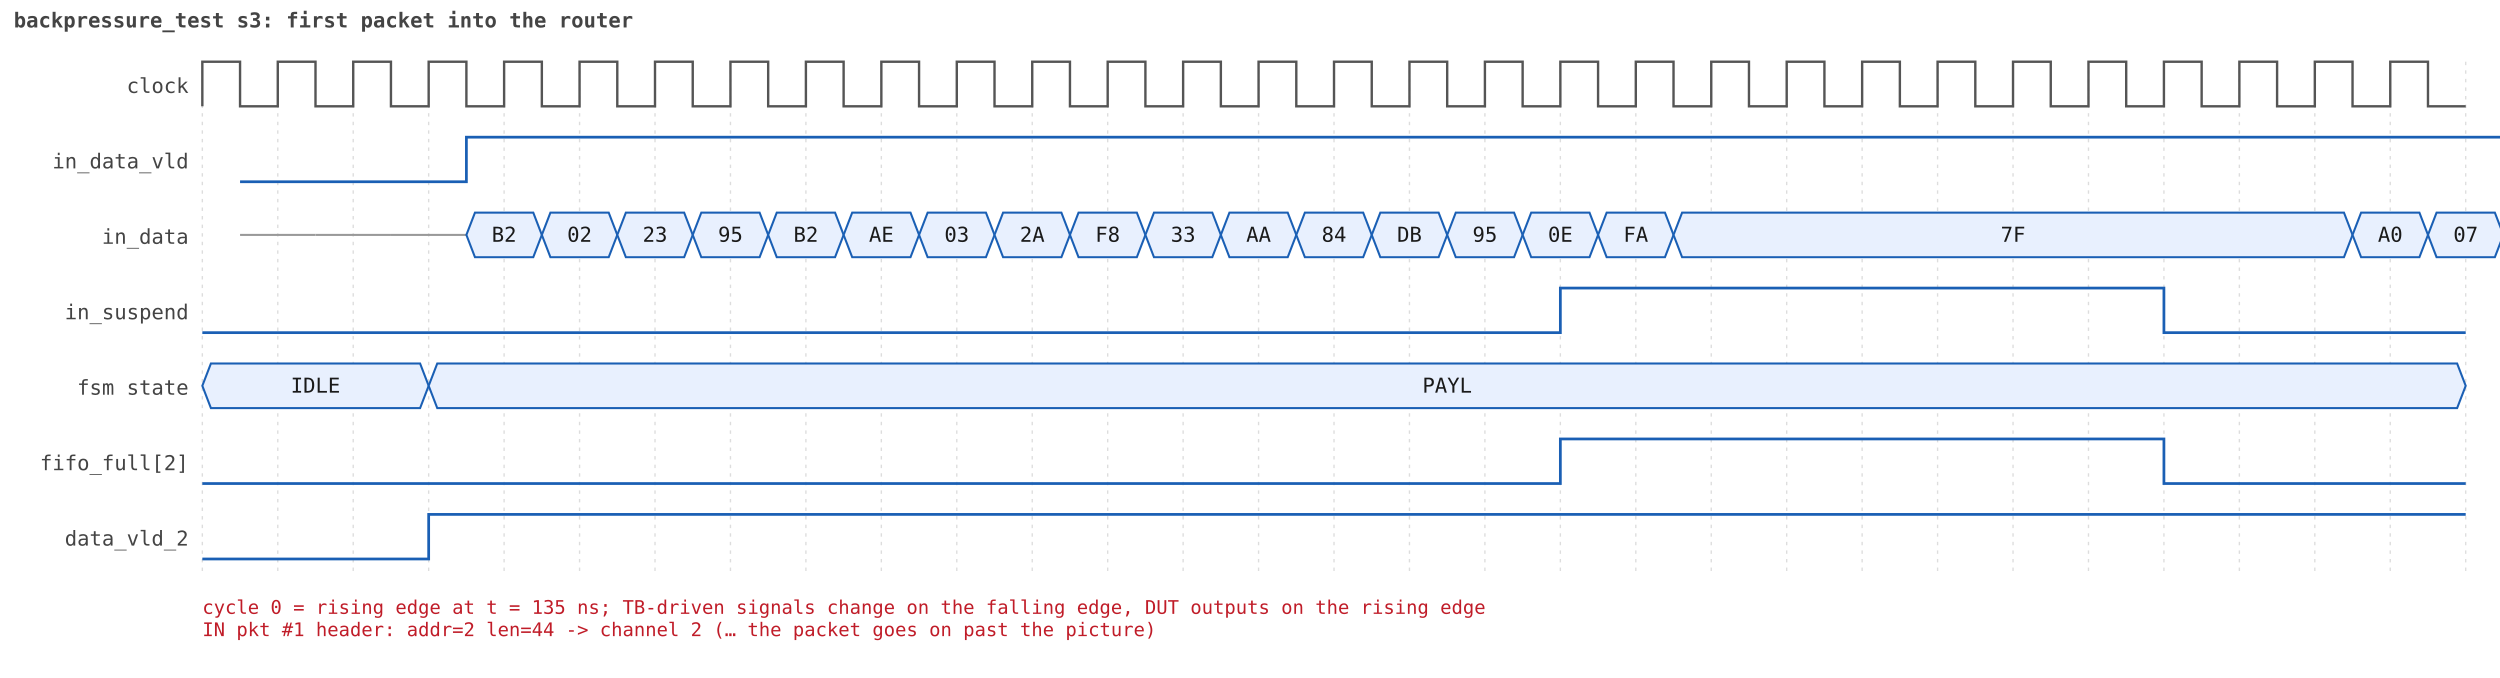
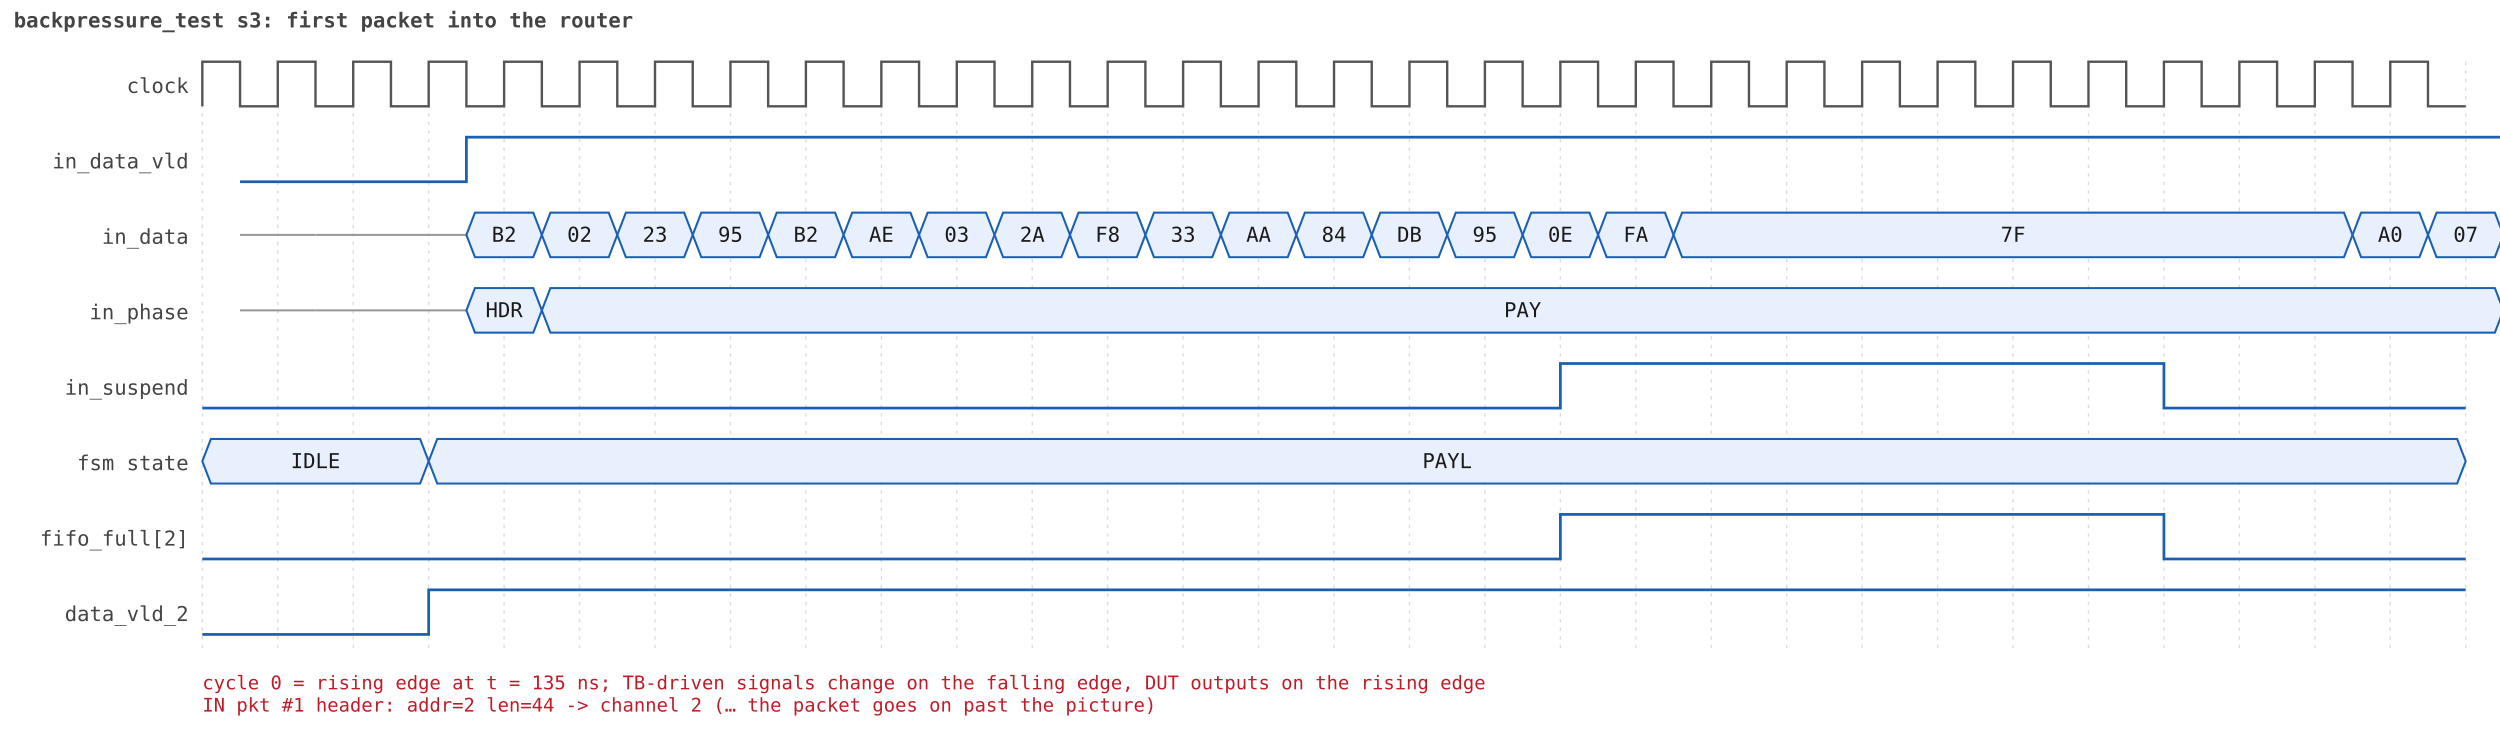
- <svg xmlns="http://www.w3.org/2000/svg" width="1458" height="395" viewBox="0 0 1458 395" font-family="monospace" font-size="12">
+ <svg xmlns="http://www.w3.org/2000/svg" width="1458" height="439" viewBox="0 0 1458 439" font-family="monospace" font-size="12">
  <style>.lbl{fill:#444}.sig{fill:none;stroke:#1a5fb4;stroke-width:1.6}.clk{fill:none;stroke:#555;stroke-width:1.4}.bus{fill:#e8f0fe;stroke:#1a5fb4;stroke-width:1.2}.idle{stroke:#999;stroke-width:1.2;stroke-dasharray:0}.z{stroke:#999;stroke-dasharray:3 3}.txt{fill:#1a1a1a;text-anchor:middle}.grid{stroke:#ddd;stroke-width:0.8;stroke-dasharray:2 3}.note{fill:#c01c28;font-size:11px}@media (prefers-color-scheme: dark){.lbl{fill:#ccc}.clk{stroke:#aaa}.txt{fill:#eee}.bus{fill:#1e2a44}.grid{stroke:#444}}</style>
  <text class="lbl" x="8" y="16" font-weight="bold">backpressure_test s3: first packet into the router</text>
-   <line class="grid" x1="118" y1="36" x2="118" y2="334" />
-   <line class="grid" x1="162" y1="36" x2="162" y2="334" />
-   <line class="grid" x1="206" y1="36" x2="206" y2="334" />
-   <line class="grid" x1="250" y1="36" x2="250" y2="334" />
-   <line class="grid" x1="294" y1="36" x2="294" y2="334" />
-   <line class="grid" x1="338" y1="36" x2="338" y2="334" />
-   <line class="grid" x1="382" y1="36" x2="382" y2="334" />
-   <line class="grid" x1="426" y1="36" x2="426" y2="334" />
-   <line class="grid" x1="470" y1="36" x2="470" y2="334" />
-   <line class="grid" x1="514" y1="36" x2="514" y2="334" />
-   <line class="grid" x1="558" y1="36" x2="558" y2="334" />
-   <line class="grid" x1="602" y1="36" x2="602" y2="334" />
-   <line class="grid" x1="646" y1="36" x2="646" y2="334" />
-   <line class="grid" x1="690" y1="36" x2="690" y2="334" />
-   <line class="grid" x1="734" y1="36" x2="734" y2="334" />
-   <line class="grid" x1="778" y1="36" x2="778" y2="334" />
-   <line class="grid" x1="822" y1="36" x2="822" y2="334" />
-   <line class="grid" x1="866" y1="36" x2="866" y2="334" />
-   <line class="grid" x1="910" y1="36" x2="910" y2="334" />
-   <line class="grid" x1="954" y1="36" x2="954" y2="334" />
-   <line class="grid" x1="998" y1="36" x2="998" y2="334" />
-   <line class="grid" x1="1042" y1="36" x2="1042" y2="334" />
-   <line class="grid" x1="1086" y1="36" x2="1086" y2="334" />
-   <line class="grid" x1="1130" y1="36" x2="1130" y2="334" />
-   <line class="grid" x1="1174" y1="36" x2="1174" y2="334" />
-   <line class="grid" x1="1218" y1="36" x2="1218" y2="334" />
-   <line class="grid" x1="1262" y1="36" x2="1262" y2="334" />
-   <line class="grid" x1="1306" y1="36" x2="1306" y2="334" />
-   <line class="grid" x1="1350" y1="36" x2="1350" y2="334" />
-   <line class="grid" x1="1394" y1="36" x2="1394" y2="334" />
-   <line class="grid" x1="1438" y1="36" x2="1438" y2="334" />
+   <line class="grid" x1="118" y1="36" x2="118" y2="378" />
+   <line class="grid" x1="162" y1="36" x2="162" y2="378" />
+   <line class="grid" x1="206" y1="36" x2="206" y2="378" />
+   <line class="grid" x1="250" y1="36" x2="250" y2="378" />
+   <line class="grid" x1="294" y1="36" x2="294" y2="378" />
+   <line class="grid" x1="338" y1="36" x2="338" y2="378" />
+   <line class="grid" x1="382" y1="36" x2="382" y2="378" />
+   <line class="grid" x1="426" y1="36" x2="426" y2="378" />
+   <line class="grid" x1="470" y1="36" x2="470" y2="378" />
+   <line class="grid" x1="514" y1="36" x2="514" y2="378" />
+   <line class="grid" x1="558" y1="36" x2="558" y2="378" />
+   <line class="grid" x1="602" y1="36" x2="602" y2="378" />
+   <line class="grid" x1="646" y1="36" x2="646" y2="378" />
+   <line class="grid" x1="690" y1="36" x2="690" y2="378" />
+   <line class="grid" x1="734" y1="36" x2="734" y2="378" />
+   <line class="grid" x1="778" y1="36" x2="778" y2="378" />
+   <line class="grid" x1="822" y1="36" x2="822" y2="378" />
+   <line class="grid" x1="866" y1="36" x2="866" y2="378" />
+   <line class="grid" x1="910" y1="36" x2="910" y2="378" />
+   <line class="grid" x1="954" y1="36" x2="954" y2="378" />
+   <line class="grid" x1="998" y1="36" x2="998" y2="378" />
+   <line class="grid" x1="1042" y1="36" x2="1042" y2="378" />
+   <line class="grid" x1="1086" y1="36" x2="1086" y2="378" />
+   <line class="grid" x1="1130" y1="36" x2="1130" y2="378" />
+   <line class="grid" x1="1174" y1="36" x2="1174" y2="378" />
+   <line class="grid" x1="1218" y1="36" x2="1218" y2="378" />
+   <line class="grid" x1="1262" y1="36" x2="1262" y2="378" />
+   <line class="grid" x1="1306" y1="36" x2="1306" y2="378" />
+   <line class="grid" x1="1350" y1="36" x2="1350" y2="378" />
+   <line class="grid" x1="1394" y1="36" x2="1394" y2="378" />
+   <line class="grid" x1="1438" y1="36" x2="1438" y2="378" />
  <text class="lbl" x="110" y="54.2" text-anchor="end">clock</text>
  <path class="clk" d="M118,62 L118,36 L140.0,36 L140.0,62 L162,62 L162,62 L162,36 L184.0,36 L184.0,62 L206,62 L206,62 L206,36 L228.0,36 L228.0,62 L250,62 L250,62 L250,36 L272.0,36 L272.0,62 L294,62 L294,62 L294,36 L316.0,36 L316.0,62 L338,62 L338,62 L338,36 L360.0,36 L360.0,62 L382,62 L382,62 L382,36 L404.0,36 L404.0,62 L426,62 L426,62 L426,36 L448.0,36 L448.0,62 L470,62 L470,62 L470,36 L492.0,36 L492.0,62 L514,62 L514,62 L514,36 L536.0,36 L536.0,62 L558,62 L558,62 L558,36 L580.0,36 L580.0,62 L602,62 L602,62 L602,36 L624.0,36 L624.0,62 L646,62 L646,62 L646,36 L668.0,36 L668.0,62 L690,62 L690,62 L690,36 L712.0,36 L712.0,62 L734,62 L734,62 L734,36 L756.0,36 L756.0,62 L778,62 L778,62 L778,36 L800.0,36 L800.0,62 L822,62 L822,62 L822,36 L844.0,36 L844.0,62 L866,62 L866,62 L866,36 L888.0,36 L888.0,62 L910,62 L910,62 L910,36 L932.0,36 L932.0,62 L954,62 L954,62 L954,36 L976.0,36 L976.0,62 L998,62 L998,62 L998,36 L1020.0,36 L1020.0,62 L1042,62 L1042,62 L1042,36 L1064.0,36 L1064.0,62 L1086,62 L1086,62 L1086,36 L1108.0,36 L1108.0,62 L1130,62 L1130,62 L1130,36 L1152.0,36 L1152.0,62 L1174,62 L1174,62 L1174,36 L1196.0,36 L1196.0,62 L1218,62 L1218,62 L1218,36 L1240.0,36 L1240.0,62 L1262,62 L1262,62 L1262,36 L1284.0,36 L1284.0,62 L1306,62 L1306,62 L1306,36 L1328.0,36 L1328.0,62 L1350,62 L1350,62 L1350,36 L1372.0,36 L1372.0,62 L1394,62 L1394,62 L1394,36 L1416.0,36 L1416.0,62 L1438,62" />
  <text class="lbl" x="110" y="98.2" text-anchor="end">in_data_vld</text>
  <path class="sig" d="M140.0,106 L184.0,106 L184.0,106 L228.0,106 L228.0,106 L272.0,106 L272.0,106 L272.0,80 L316.0,80 L316.0,80 L360.0,80 L360.0,80 L404.0,80 L404.0,80 L448.0,80 L448.0,80 L492.0,80 L492.0,80 L536.0,80 L536.0,80 L580.0,80 L580.0,80 L624.0,80 L624.0,80 L668.0,80 L668.0,80 L712.0,80 L712.0,80 L756.0,80 L756.0,80 L800.0,80 L800.0,80 L844.0,80 L844.0,80 L888.0,80 L888.0,80 L932.0,80 L932.0,80 L976.0,80 L976.0,80 L1020.0,80 L1020.0,80 L1064.0,80 L1064.0,80 L1108.0,80 L1108.0,80 L1152.0,80 L1152.0,80 L1196.0,80 L1196.0,80 L1240.0,80 L1240.0,80 L1284.0,80 L1284.0,80 L1328.0,80 L1328.0,80 L1372.0,80 L1372.0,80 L1416.0,80 L1416.0,80 L1460.0,80" />
  <text class="lbl" x="110" y="142.2" text-anchor="end">in_data</text>
  <line class="idle" x1="140.0" y1="137.0" x2="184.0" y2="137.0" />
  <line class="idle" x1="184.0" y1="137.0" x2="228.0" y2="137.0" />
  <line class="idle" x1="228.0" y1="137.0" x2="272.0" y2="137.0" />
  <path class="bus" d="M272.0,137.0 L277.0,124 L311.0,124 L316.0,137.0 L311.0,150 L277.0,150 Z" />
  <text class="txt" x="294.0" y="141.0">B2</text>
  <path class="bus" d="M316.0,137.0 L321.0,124 L355.0,124 L360.0,137.0 L355.0,150 L321.0,150 Z" />
  <text class="txt" x="338.0" y="141.0">02</text>
  <path class="bus" d="M360.0,137.0 L365.0,124 L399.0,124 L404.0,137.0 L399.0,150 L365.0,150 Z" />
  <text class="txt" x="382.0" y="141.0">23</text>
  <path class="bus" d="M404.0,137.0 L409.0,124 L443.0,124 L448.0,137.0 L443.0,150 L409.0,150 Z" />
  <text class="txt" x="426.0" y="141.0">95</text>
  <path class="bus" d="M448.0,137.0 L453.0,124 L487.0,124 L492.0,137.0 L487.0,150 L453.0,150 Z" />
  <text class="txt" x="470.0" y="141.0">B2</text>
  <path class="bus" d="M492.0,137.0 L497.0,124 L531.0,124 L536.0,137.0 L531.0,150 L497.0,150 Z" />
  <text class="txt" x="514.0" y="141.0">AE</text>
  <path class="bus" d="M536.0,137.0 L541.0,124 L575.0,124 L580.0,137.0 L575.0,150 L541.0,150 Z" />
  <text class="txt" x="558.0" y="141.0">03</text>
  <path class="bus" d="M580.0,137.0 L585.0,124 L619.0,124 L624.0,137.0 L619.0,150 L585.0,150 Z" />
  <text class="txt" x="602.0" y="141.0">2A</text>
  <path class="bus" d="M624.0,137.0 L629.0,124 L663.0,124 L668.0,137.0 L663.0,150 L629.0,150 Z" />
  <text class="txt" x="646.0" y="141.0">F8</text>
  <path class="bus" d="M668.0,137.0 L673.0,124 L707.0,124 L712.0,137.0 L707.0,150 L673.0,150 Z" />
  <text class="txt" x="690.0" y="141.0">33</text>
  <path class="bus" d="M712.0,137.0 L717.0,124 L751.0,124 L756.0,137.0 L751.0,150 L717.0,150 Z" />
  <text class="txt" x="734.0" y="141.0">AA</text>
  <path class="bus" d="M756.0,137.0 L761.0,124 L795.0,124 L800.0,137.0 L795.0,150 L761.0,150 Z" />
  <text class="txt" x="778.0" y="141.0">84</text>
  <path class="bus" d="M800.0,137.0 L805.0,124 L839.0,124 L844.0,137.0 L839.0,150 L805.0,150 Z" />
  <text class="txt" x="822.0" y="141.0">DB</text>
  <path class="bus" d="M844.0,137.0 L849.0,124 L883.0,124 L888.0,137.0 L883.0,150 L849.0,150 Z" />
  <text class="txt" x="866.0" y="141.0">95</text>
  <path class="bus" d="M888.0,137.0 L893.0,124 L927.0,124 L932.0,137.0 L927.0,150 L893.0,150 Z" />
  <text class="txt" x="910.0" y="141.0">0E</text>
  <path class="bus" d="M932.0,137.0 L937.0,124 L971.0,124 L976.0,137.0 L971.0,150 L937.0,150 Z" />
  <text class="txt" x="954.0" y="141.0">FA</text>
  <path class="bus" d="M976.0,137.0 L981.0,124 L1367.0,124 L1372.0,137.0 L1367.0,150 L981.0,150 Z" />
  <text class="txt" x="1174.0" y="141.0">7F</text>
  <path class="bus" d="M1372.0,137.0 L1377.0,124 L1411.0,124 L1416.0,137.0 L1411.0,150 L1377.0,150 Z" />
  <text class="txt" x="1394.0" y="141.0">A0</text>
  <path class="bus" d="M1416.0,137.0 L1421.0,124 L1455.0,124 L1460.0,137.0 L1455.0,150 L1421.0,150 Z" />
  <text class="txt" x="1438.0" y="141.0">07</text>
-   <text class="lbl" x="110" y="186.2" text-anchor="end">in_suspend</text>
-   <path class="sig" d="M118,194 L162,194 L162,194 L206,194 L206,194 L250,194 L250,194 L294,194 L294,194 L338,194 L338,194 L382,194 L382,194 L426,194 L426,194 L470,194 L470,194 L514,194 L514,194 L558,194 L558,194 L602,194 L602,194 L646,194 L646,194 L690,194 L690,194 L734,194 L734,194 L778,194 L778,194 L822,194 L822,194 L866,194 L866,194 L910,194 L910,194 L910,168 L954,168 L954,168 L998,168 L998,168 L1042,168 L1042,168 L1086,168 L1086,168 L1130,168 L1130,168 L1174,168 L1174,168 L1218,168 L1218,168 L1262,168 L1262,168 L1262,194 L1306,194 L1306,194 L1350,194 L1350,194 L1394,194 L1394,194 L1438,194" />
-   <text class="lbl" x="110" y="230.2" text-anchor="end">fsm state</text>
-   <path class="bus" d="M118,225.0 L123,212 L245,212 L250,225.0 L245,238 L123,238 Z" />
-   <text class="txt" x="184.0" y="229.0">IDLE</text>
-   <path class="bus" d="M250,225.0 L255,212 L1433,212 L1438,225.0 L1433,238 L255,238 Z" />
-   <text class="txt" x="844.0" y="229.0">PAYL</text>
-   <text class="lbl" x="110" y="274.2" text-anchor="end">fifo_full[2]</text>
-   <path class="sig" d="M118,282 L162,282 L162,282 L206,282 L206,282 L250,282 L250,282 L294,282 L294,282 L338,282 L338,282 L382,282 L382,282 L426,282 L426,282 L470,282 L470,282 L514,282 L514,282 L558,282 L558,282 L602,282 L602,282 L646,282 L646,282 L690,282 L690,282 L734,282 L734,282 L778,282 L778,282 L822,282 L822,282 L866,282 L866,282 L910,282 L910,282 L910,256 L954,256 L954,256 L998,256 L998,256 L1042,256 L1042,256 L1086,256 L1086,256 L1130,256 L1130,256 L1174,256 L1174,256 L1218,256 L1218,256 L1262,256 L1262,256 L1262,282 L1306,282 L1306,282 L1350,282 L1350,282 L1394,282 L1394,282 L1438,282" />
-   <text class="lbl" x="110" y="318.2" text-anchor="end">data_vld_2</text>
-   <path class="sig" d="M118,326 L162,326 L162,326 L206,326 L206,326 L250,326 L250,326 L250,300 L294,300 L294,300 L338,300 L338,300 L382,300 L382,300 L426,300 L426,300 L470,300 L470,300 L514,300 L514,300 L558,300 L558,300 L602,300 L602,300 L646,300 L646,300 L690,300 L690,300 L734,300 L734,300 L778,300 L778,300 L822,300 L822,300 L866,300 L866,300 L910,300 L910,300 L954,300 L954,300 L998,300 L998,300 L1042,300 L1042,300 L1086,300 L1086,300 L1130,300 L1130,300 L1174,300 L1174,300 L1218,300 L1218,300 L1262,300 L1262,300 L1306,300 L1306,300 L1350,300 L1350,300 L1394,300 L1394,300 L1438,300" />
-   <text class="note" x="118" y="358">cycle 0 = rising edge at t = 135 ns; TB-driven signals change on the falling edge, DUT outputs on the rising edge</text>
-   <text class="note" x="118" y="371">IN  pkt #1 header: addr=2 len=44 -&gt; channel 2   (… the packet goes on past the picture)</text>
+   <text class="lbl" x="110" y="186.2" text-anchor="end">in_phase</text>
+   <line class="idle" x1="140.0" y1="181.0" x2="184.0" y2="181.0" />
+   <line class="idle" x1="184.0" y1="181.0" x2="228.0" y2="181.0" />
+   <line class="idle" x1="228.0" y1="181.0" x2="272.0" y2="181.0" />
+   <path class="bus" d="M272.0,181.0 L277.0,168 L311.0,168 L316.0,181.0 L311.0,194 L277.0,194 Z" />
+   <text class="txt" x="294.0" y="185.0">HDR</text>
+   <path class="bus" d="M316.0,181.0 L321.0,168 L1455.0,168 L1460.0,181.0 L1455.0,194 L321.0,194 Z" />
+   <text class="txt" x="888.0" y="185.0">PAY</text>
+   <text class="lbl" x="110" y="230.2" text-anchor="end">in_suspend</text>
+   <path class="sig" d="M118,238 L162,238 L162,238 L206,238 L206,238 L250,238 L250,238 L294,238 L294,238 L338,238 L338,238 L382,238 L382,238 L426,238 L426,238 L470,238 L470,238 L514,238 L514,238 L558,238 L558,238 L602,238 L602,238 L646,238 L646,238 L690,238 L690,238 L734,238 L734,238 L778,238 L778,238 L822,238 L822,238 L866,238 L866,238 L910,238 L910,238 L910,212 L954,212 L954,212 L998,212 L998,212 L1042,212 L1042,212 L1086,212 L1086,212 L1130,212 L1130,212 L1174,212 L1174,212 L1218,212 L1218,212 L1262,212 L1262,212 L1262,238 L1306,238 L1306,238 L1350,238 L1350,238 L1394,238 L1394,238 L1438,238" />
+   <text class="lbl" x="110" y="274.2" text-anchor="end">fsm state</text>
+   <path class="bus" d="M118,269.0 L123,256 L245,256 L250,269.0 L245,282 L123,282 Z" />
+   <text class="txt" x="184.0" y="273.0">IDLE</text>
+   <path class="bus" d="M250,269.0 L255,256 L1433,256 L1438,269.0 L1433,282 L255,282 Z" />
+   <text class="txt" x="844.0" y="273.0">PAYL</text>
+   <text class="lbl" x="110" y="318.2" text-anchor="end">fifo_full[2]</text>
+   <path class="sig" d="M118,326 L162,326 L162,326 L206,326 L206,326 L250,326 L250,326 L294,326 L294,326 L338,326 L338,326 L382,326 L382,326 L426,326 L426,326 L470,326 L470,326 L514,326 L514,326 L558,326 L558,326 L602,326 L602,326 L646,326 L646,326 L690,326 L690,326 L734,326 L734,326 L778,326 L778,326 L822,326 L822,326 L866,326 L866,326 L910,326 L910,326 L910,300 L954,300 L954,300 L998,300 L998,300 L1042,300 L1042,300 L1086,300 L1086,300 L1130,300 L1130,300 L1174,300 L1174,300 L1218,300 L1218,300 L1262,300 L1262,300 L1262,326 L1306,326 L1306,326 L1350,326 L1350,326 L1394,326 L1394,326 L1438,326" />
+   <text class="lbl" x="110" y="362.2" text-anchor="end">data_vld_2</text>
+   <path class="sig" d="M118,370 L162,370 L162,370 L206,370 L206,370 L250,370 L250,370 L250,344 L294,344 L294,344 L338,344 L338,344 L382,344 L382,344 L426,344 L426,344 L470,344 L470,344 L514,344 L514,344 L558,344 L558,344 L602,344 L602,344 L646,344 L646,344 L690,344 L690,344 L734,344 L734,344 L778,344 L778,344 L822,344 L822,344 L866,344 L866,344 L910,344 L910,344 L954,344 L954,344 L998,344 L998,344 L1042,344 L1042,344 L1086,344 L1086,344 L1130,344 L1130,344 L1174,344 L1174,344 L1218,344 L1218,344 L1262,344 L1262,344 L1306,344 L1306,344 L1350,344 L1350,344 L1394,344 L1394,344 L1438,344" />
+   <text class="note" x="118" y="402">cycle 0 = rising edge at t = 135 ns; TB-driven signals change on the falling edge, DUT outputs on the rising edge</text>
+   <text class="note" x="118" y="415">IN  pkt #1 header: addr=2 len=44 -&gt; channel 2   (… the packet goes on past the picture)</text>
</svg>
